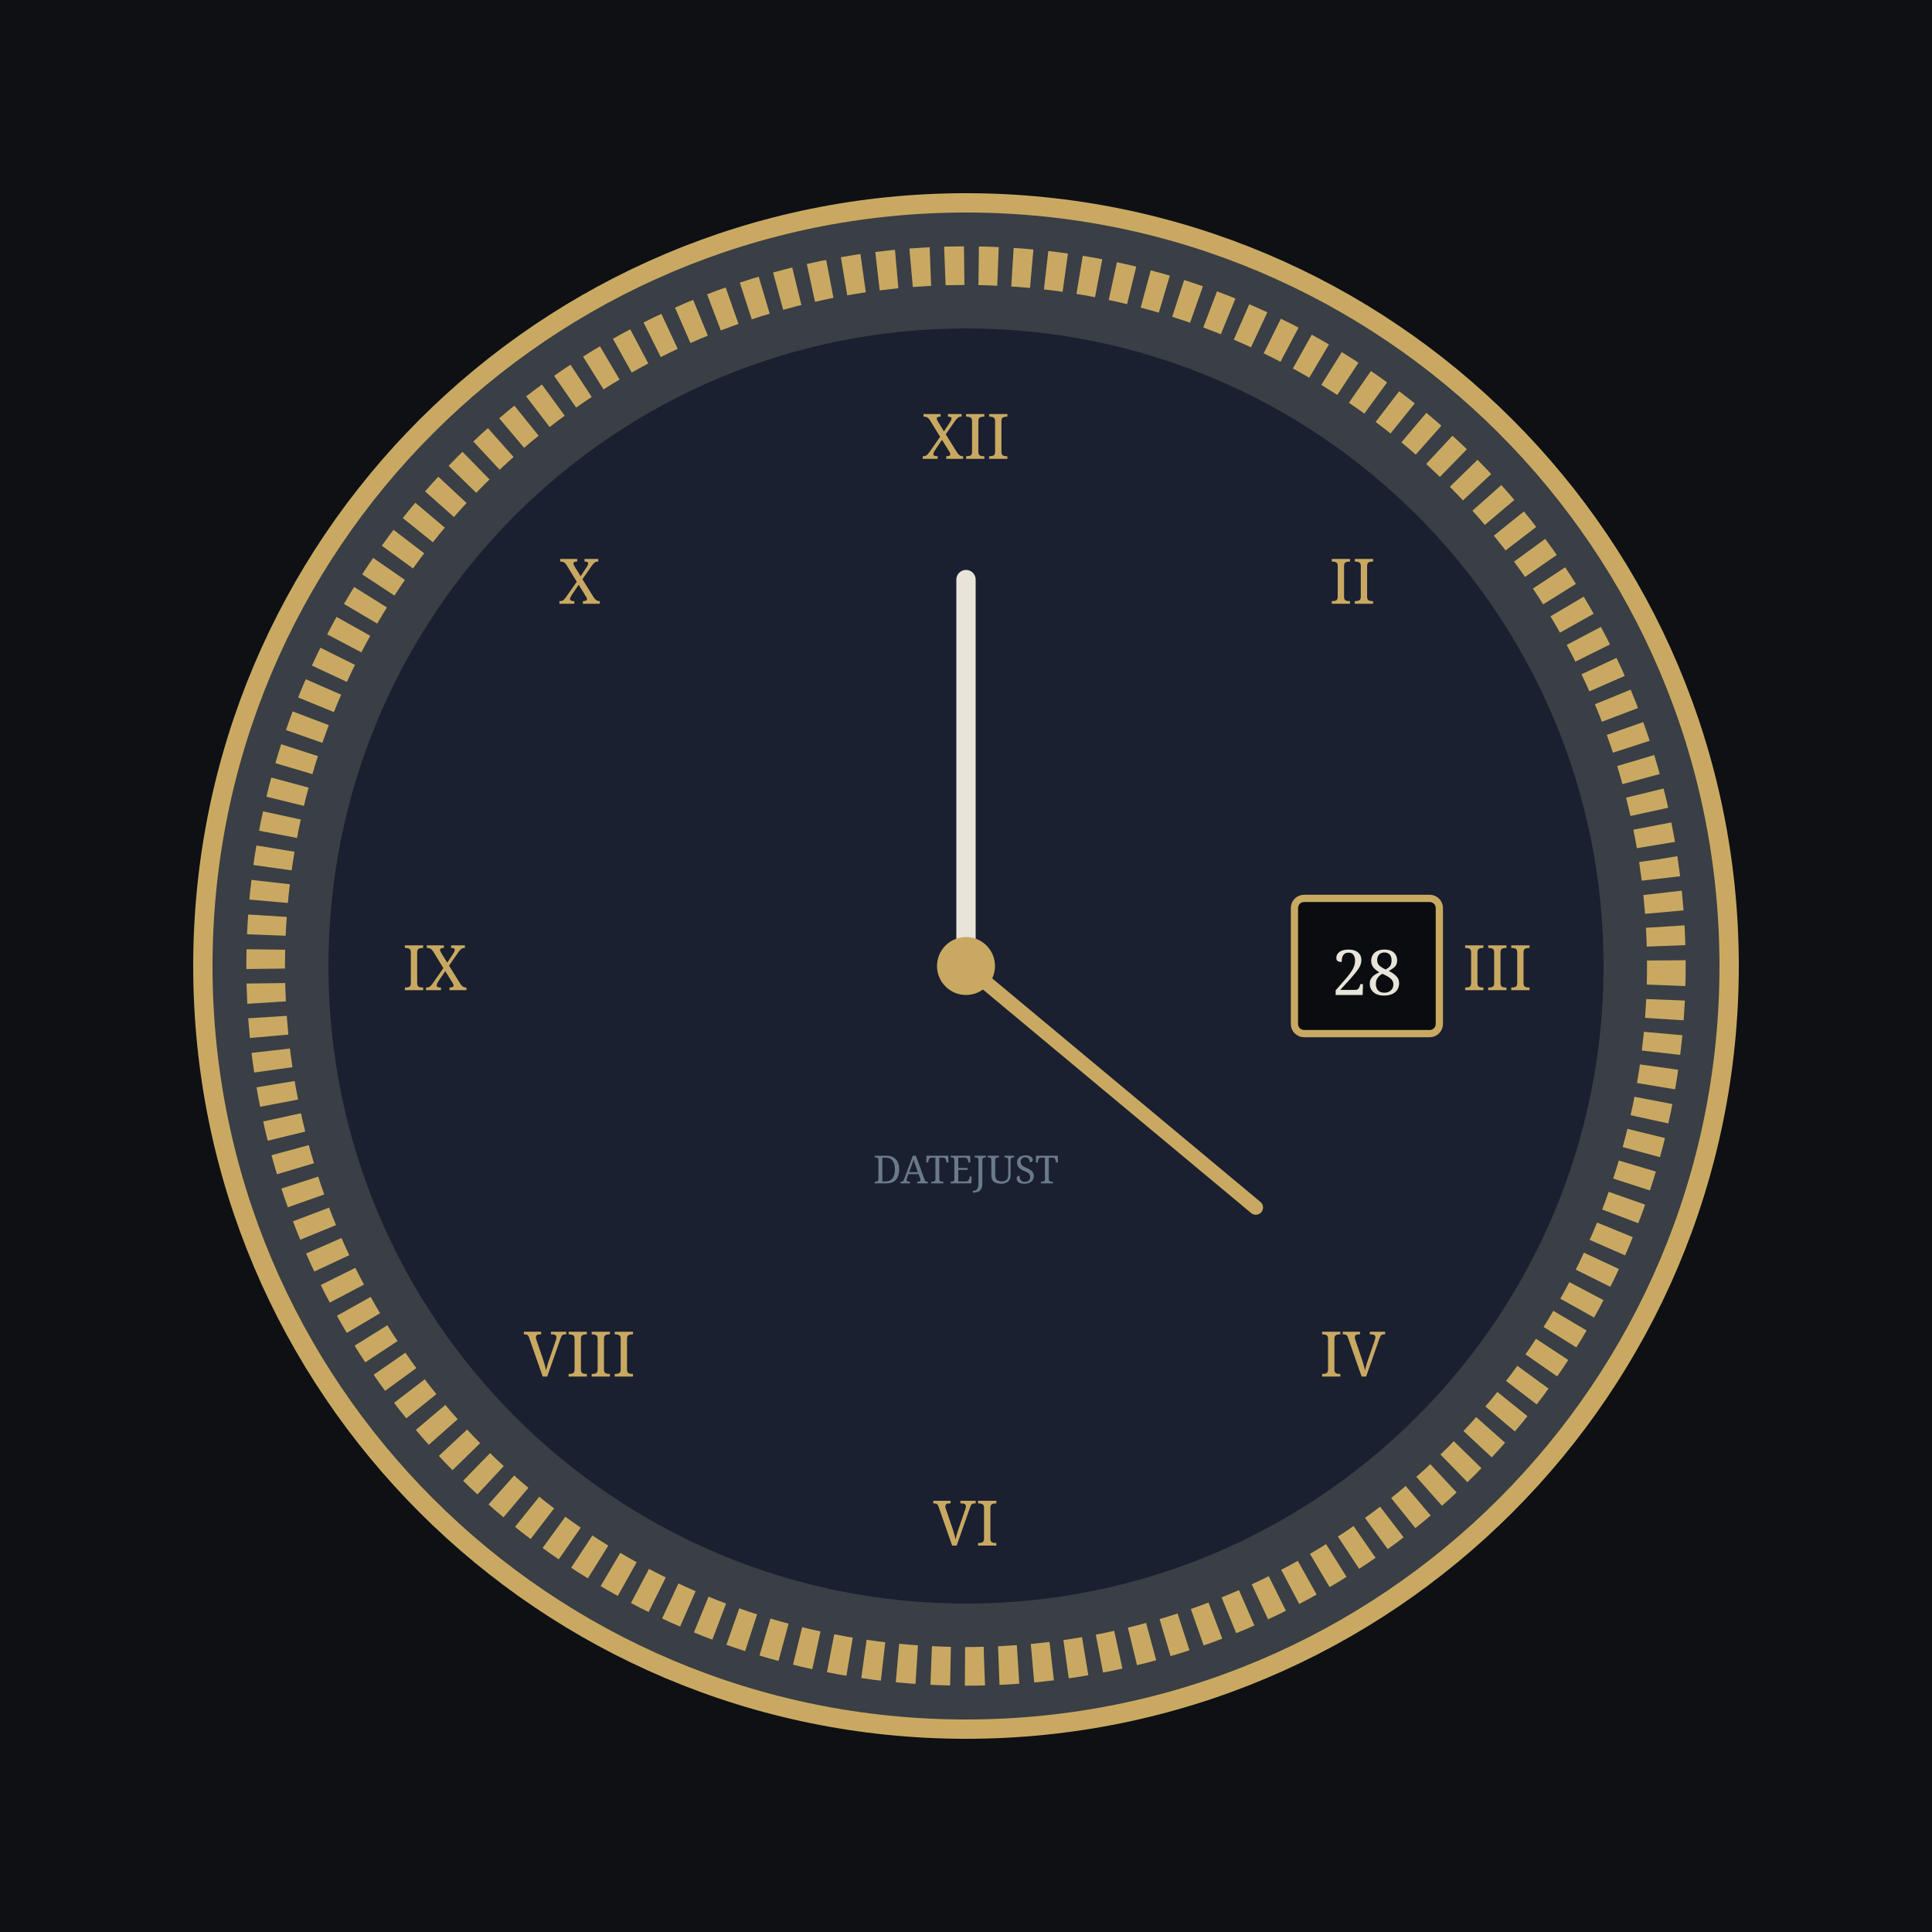
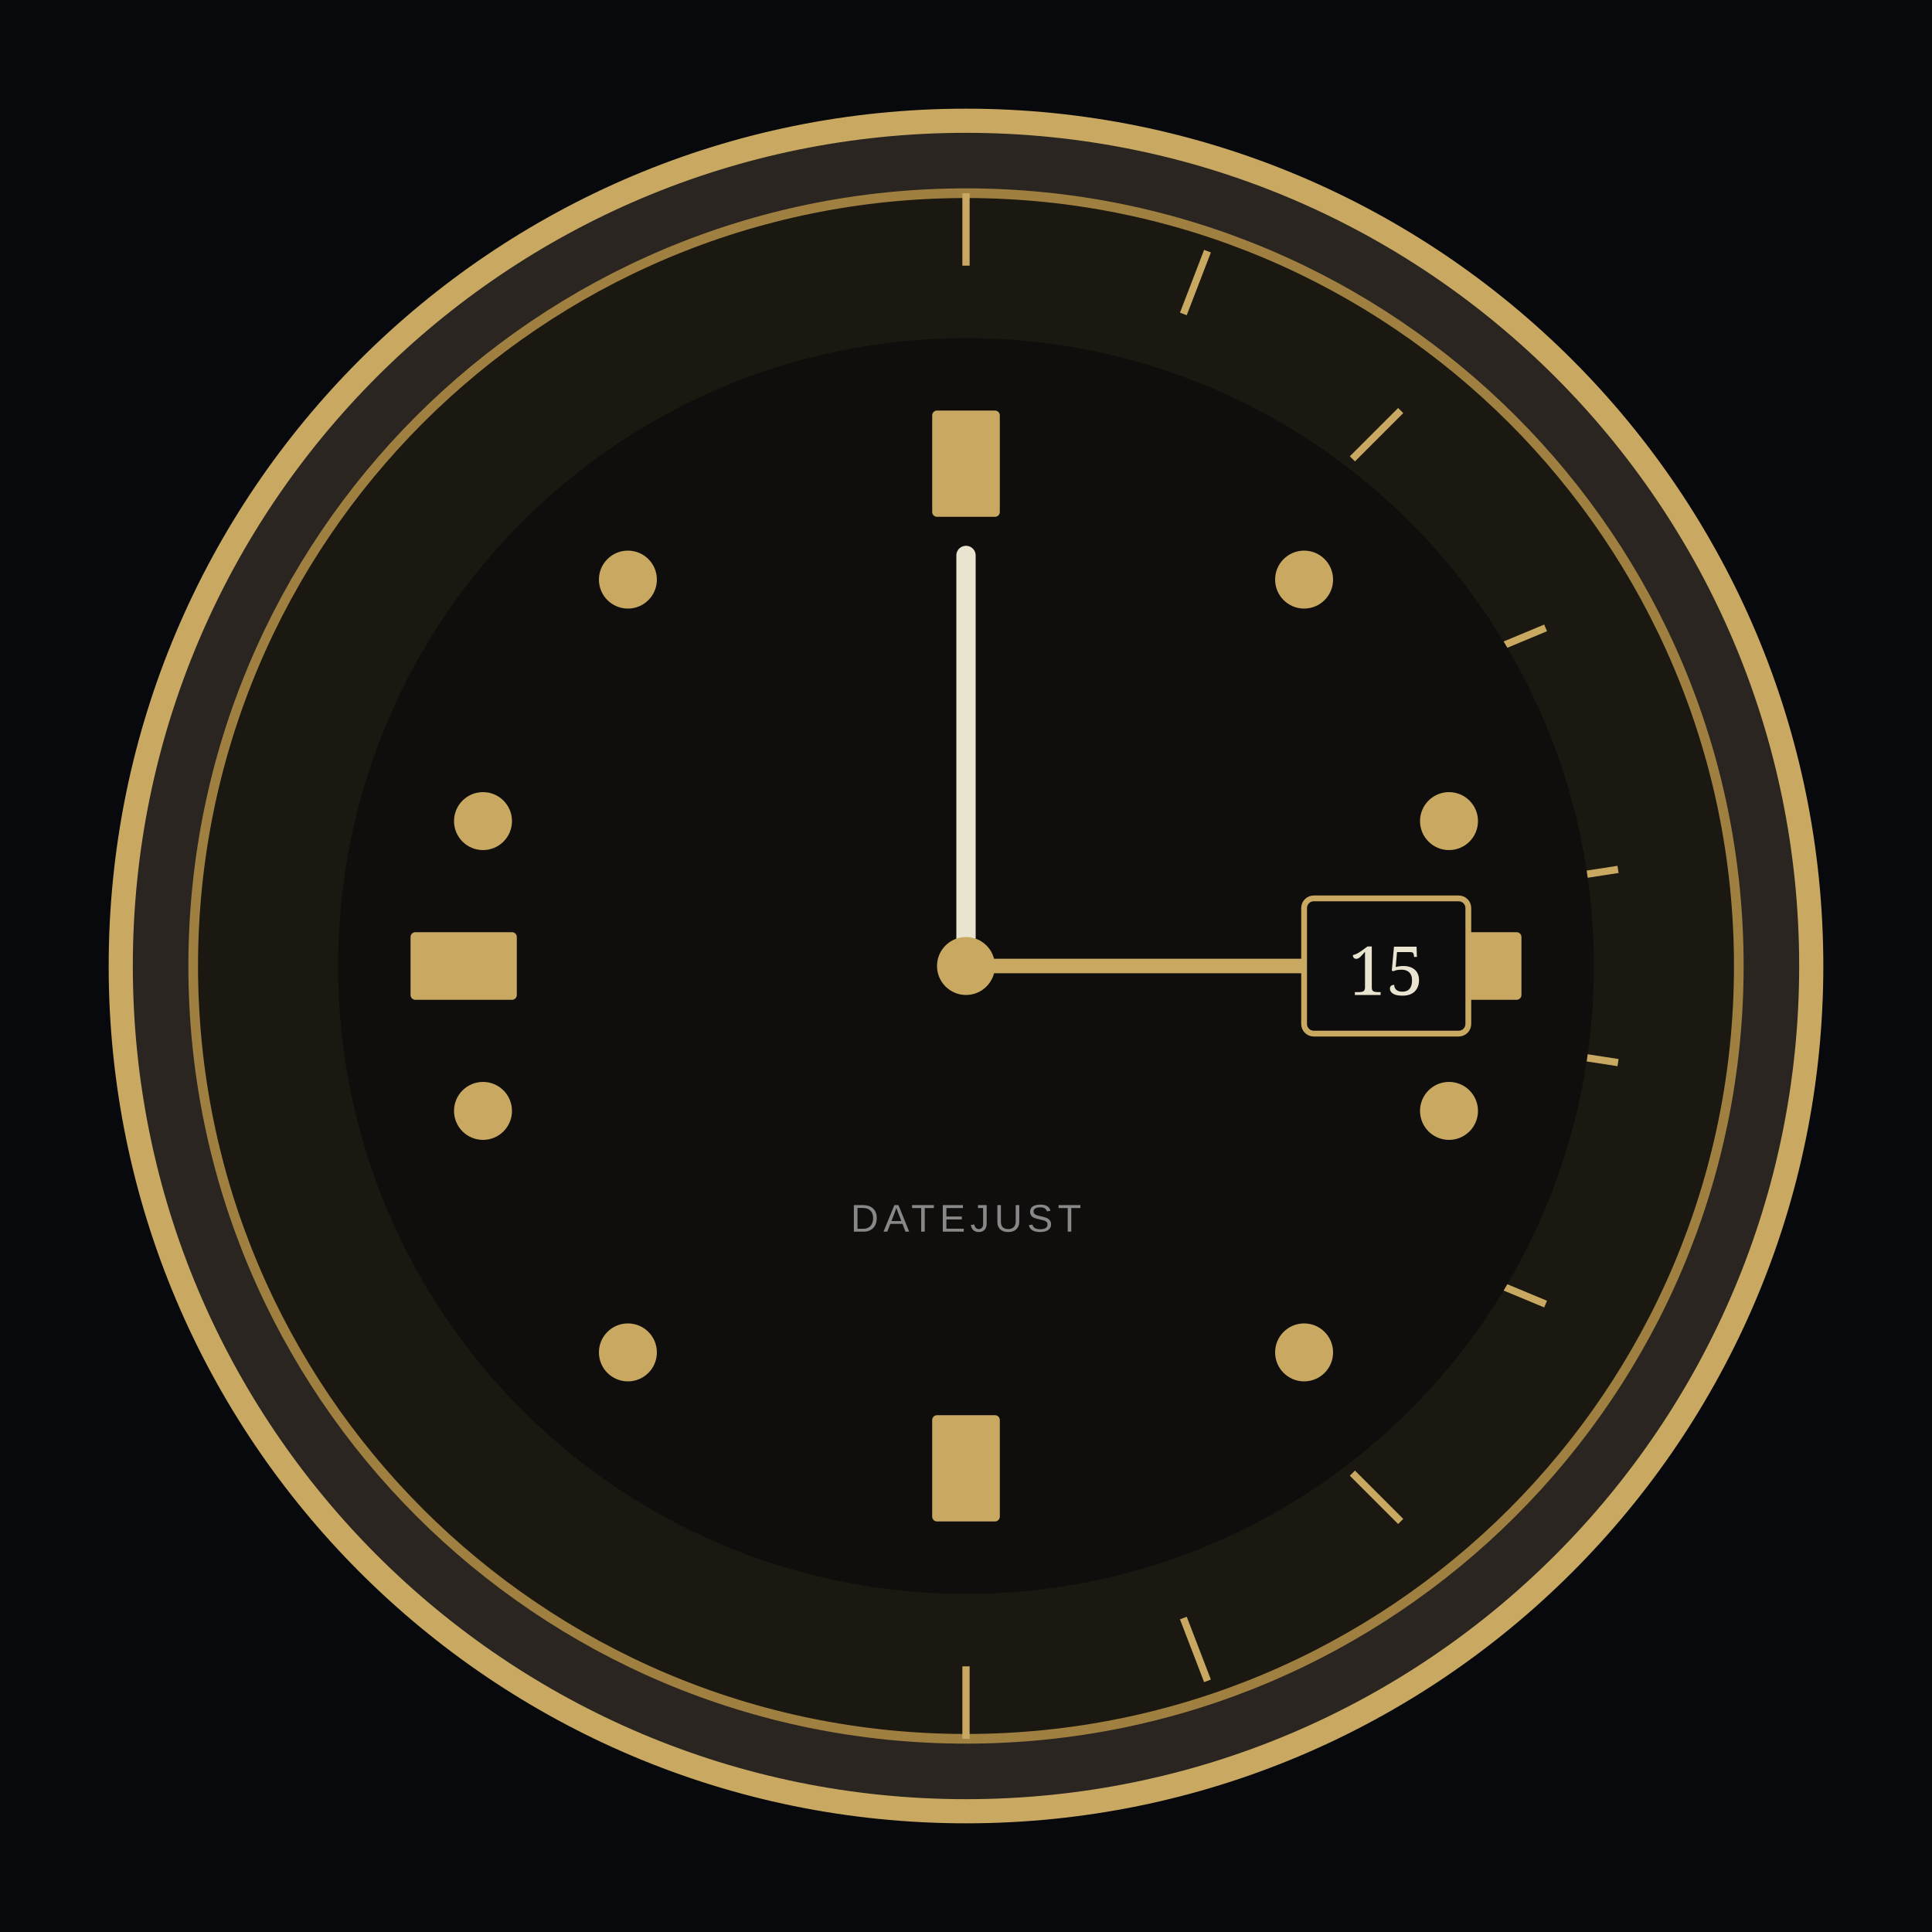
<svg xmlns="http://www.w3.org/2000/svg" viewBox="0 0 400 400">
-   <rect width="400" height="400" fill="#0e1014" />
-   <circle cx="200" cy="200" r="158" fill="#3a3e45" stroke="#c9a962" stroke-width="4" />
-   <circle cx="200" cy="200" r="145" fill="none" stroke="#c9a962" stroke-width="8" stroke-dasharray="4 3" />
-   <circle cx="200" cy="200" r="132" fill="#1a2030" />
-   <g fill="#c9a962" font-size="13" font-family="serif" text-anchor="middle">
-     <text x="200" y="95">XII</text>
-     <text x="280" y="125">II</text>
-     <text x="310" y="205">III</text>
-     <text x="280" y="285">IV</text>
-     <text x="200" y="320">VI</text>
-     <text x="120" y="285">VIII</text>
-     <text x="90" y="205">IX</text>
-     <text x="120" y="125">X</text>
+   <rect width="400" height="400" fill="#08090c" />
+   <circle cx="200" cy="200" r="175" fill="#2a2520" stroke="#c9a962" stroke-width="5" />
+   <circle cx="200" cy="200" r="160" fill="#1a1810" stroke="#a08040" stroke-width="2" />
+   <g stroke="#c9a962" stroke-width="1.5">
+     <line x1="200" y1="40" x2="200" y2="55" />
+     <line x1="250" y1="52" x2="245" y2="65" />
+     <line x1="290" y1="85" x2="280" y2="95" />
+     <line x1="320" y1="130" x2="308" y2="135" />
+     <line x1="335" y1="180" x2="322" y2="182" />
+     <line x1="335" y1="220" x2="322" y2="218" />
+     <line x1="320" y1="270" x2="308" y2="265" />
+     <line x1="290" y1="315" x2="280" y2="305" />
+     <line x1="250" y1="348" x2="245" y2="335" />
+     <line x1="200" y1="360" x2="200" y2="345" />
  </g>
-   <rect x="268" y="186" width="30" height="28" rx="2" fill="#0a0c10" stroke="#c9a962" stroke-width="1.5" />
-   <text x="283" y="206" text-anchor="middle" fill="#e8e4d9" font-size="13" font-family="serif">28</text>
-   <line x1="200" y1="200" x2="200" y2="120" stroke="#e8e4d9" stroke-width="4" stroke-linecap="round" />
-   <line x1="200" y1="200" x2="260" y2="250" stroke="#c9a962" stroke-width="3" stroke-linecap="round" />
+   <circle cx="200" cy="200" r="130" fill="#0f0e0c" />
+   <g fill="#c9a962">
+     <rect x="193" y="85" width="14" height="22" rx="1" />
+     <rect x="193" y="293" width="14" height="22" rx="1" />
+     <rect x="85" y="193" width="22" height="14" rx="1" />
+     <rect x="293" y="193" width="22" height="14" rx="1" />
+     <circle cx="270" cy="120" r="6" />
+     <circle cx="300" cy="170" r="6" />
+     <circle cx="300" cy="230" r="6" />
+     <circle cx="270" cy="280" r="6" />
+     <circle cx="130" cy="280" r="6" />
+     <circle cx="100" cy="230" r="6" />
+     <circle cx="100" cy="170" r="6" />
+     <circle cx="130" cy="120" r="6" />
+   </g>
+   <line x1="200" y1="200" x2="200" y2="115" stroke="#e8e4d0" stroke-width="4" stroke-linecap="round" />
+   <line x1="200" y1="200" x2="270" y2="200" stroke="#c9a962" stroke-width="3" stroke-linecap="round" />
  <circle cx="200" cy="200" r="6" fill="#c9a962" />
-   <text x="200" y="245" text-anchor="middle" fill="#6a7a8a" font-size="8" font-family="serif">DATEJUST</text>
+   <rect x="270" y="186" width="34" height="28" rx="2" fill="#0d0d0d" stroke="#c9a962" stroke-width="1.2" />
+   <text x="287" y="206" text-anchor="middle" fill="#e8e4d0" font-size="14" font-family="Georgia, serif">15</text>
+   <text x="200" y="255" text-anchor="middle" fill="#888" font-size="8" font-family="Arial, sans-serif" letter-spacing="1">DATEJUST</text>
</svg>
